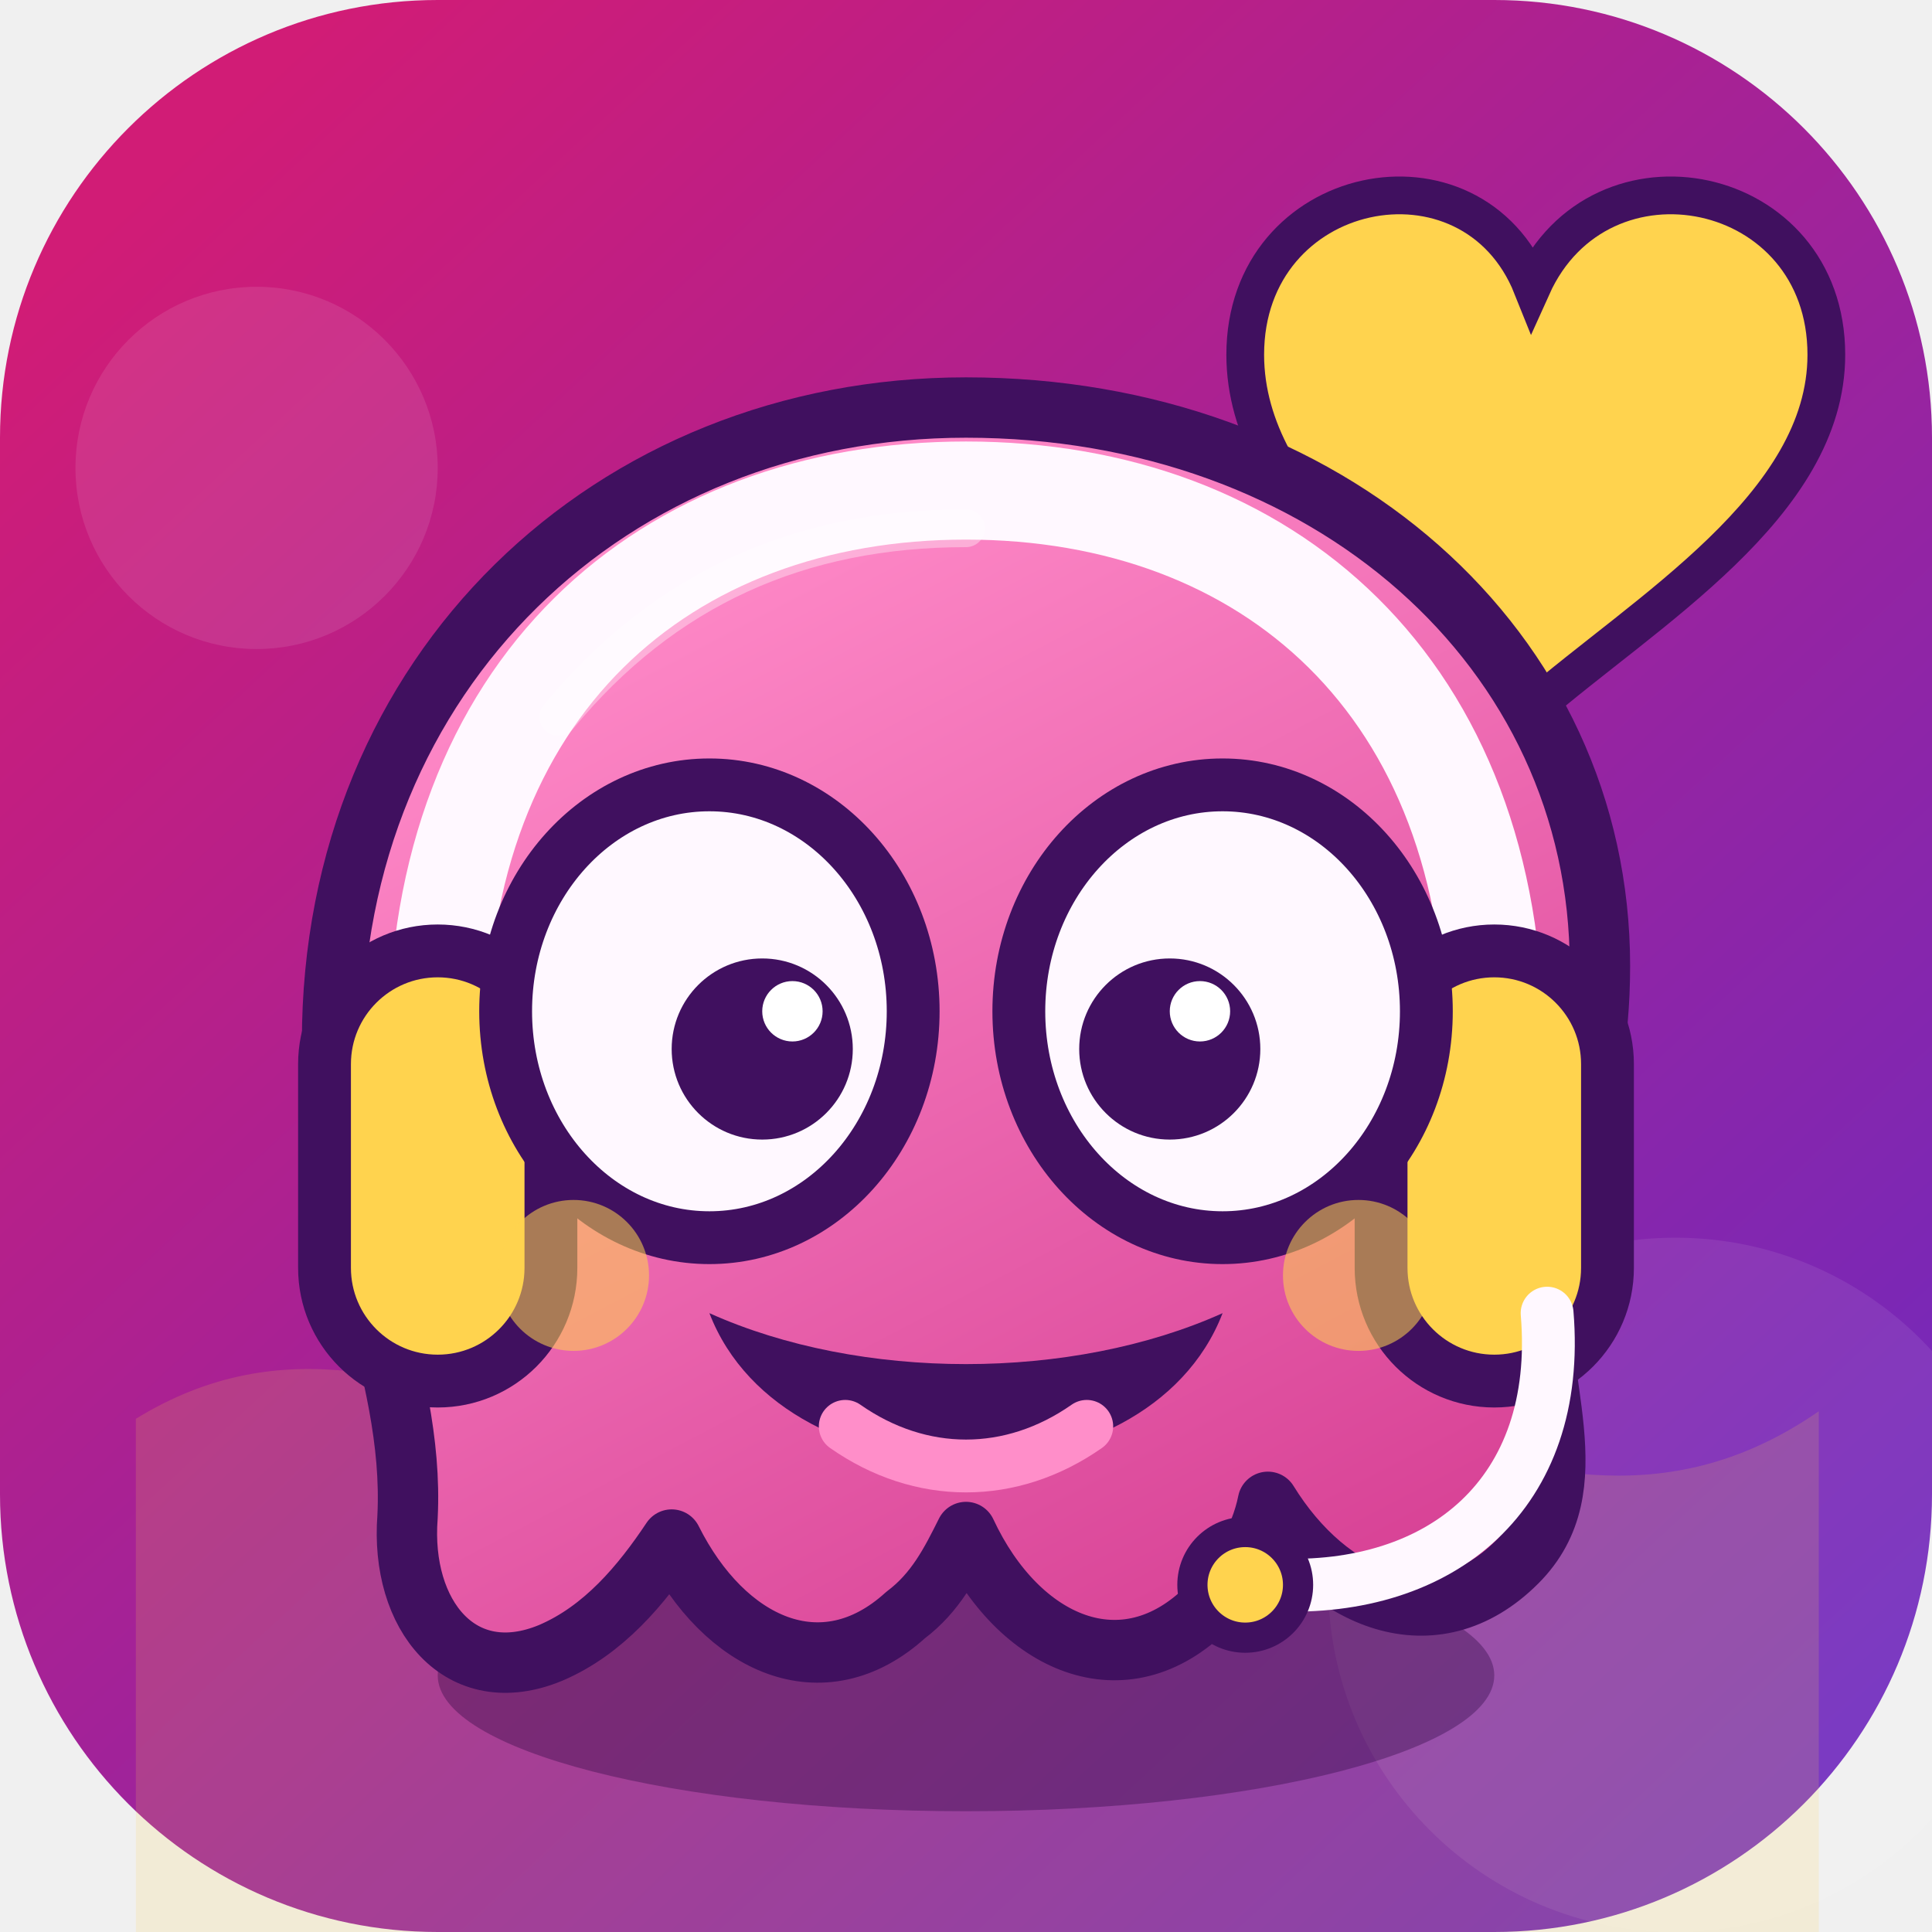
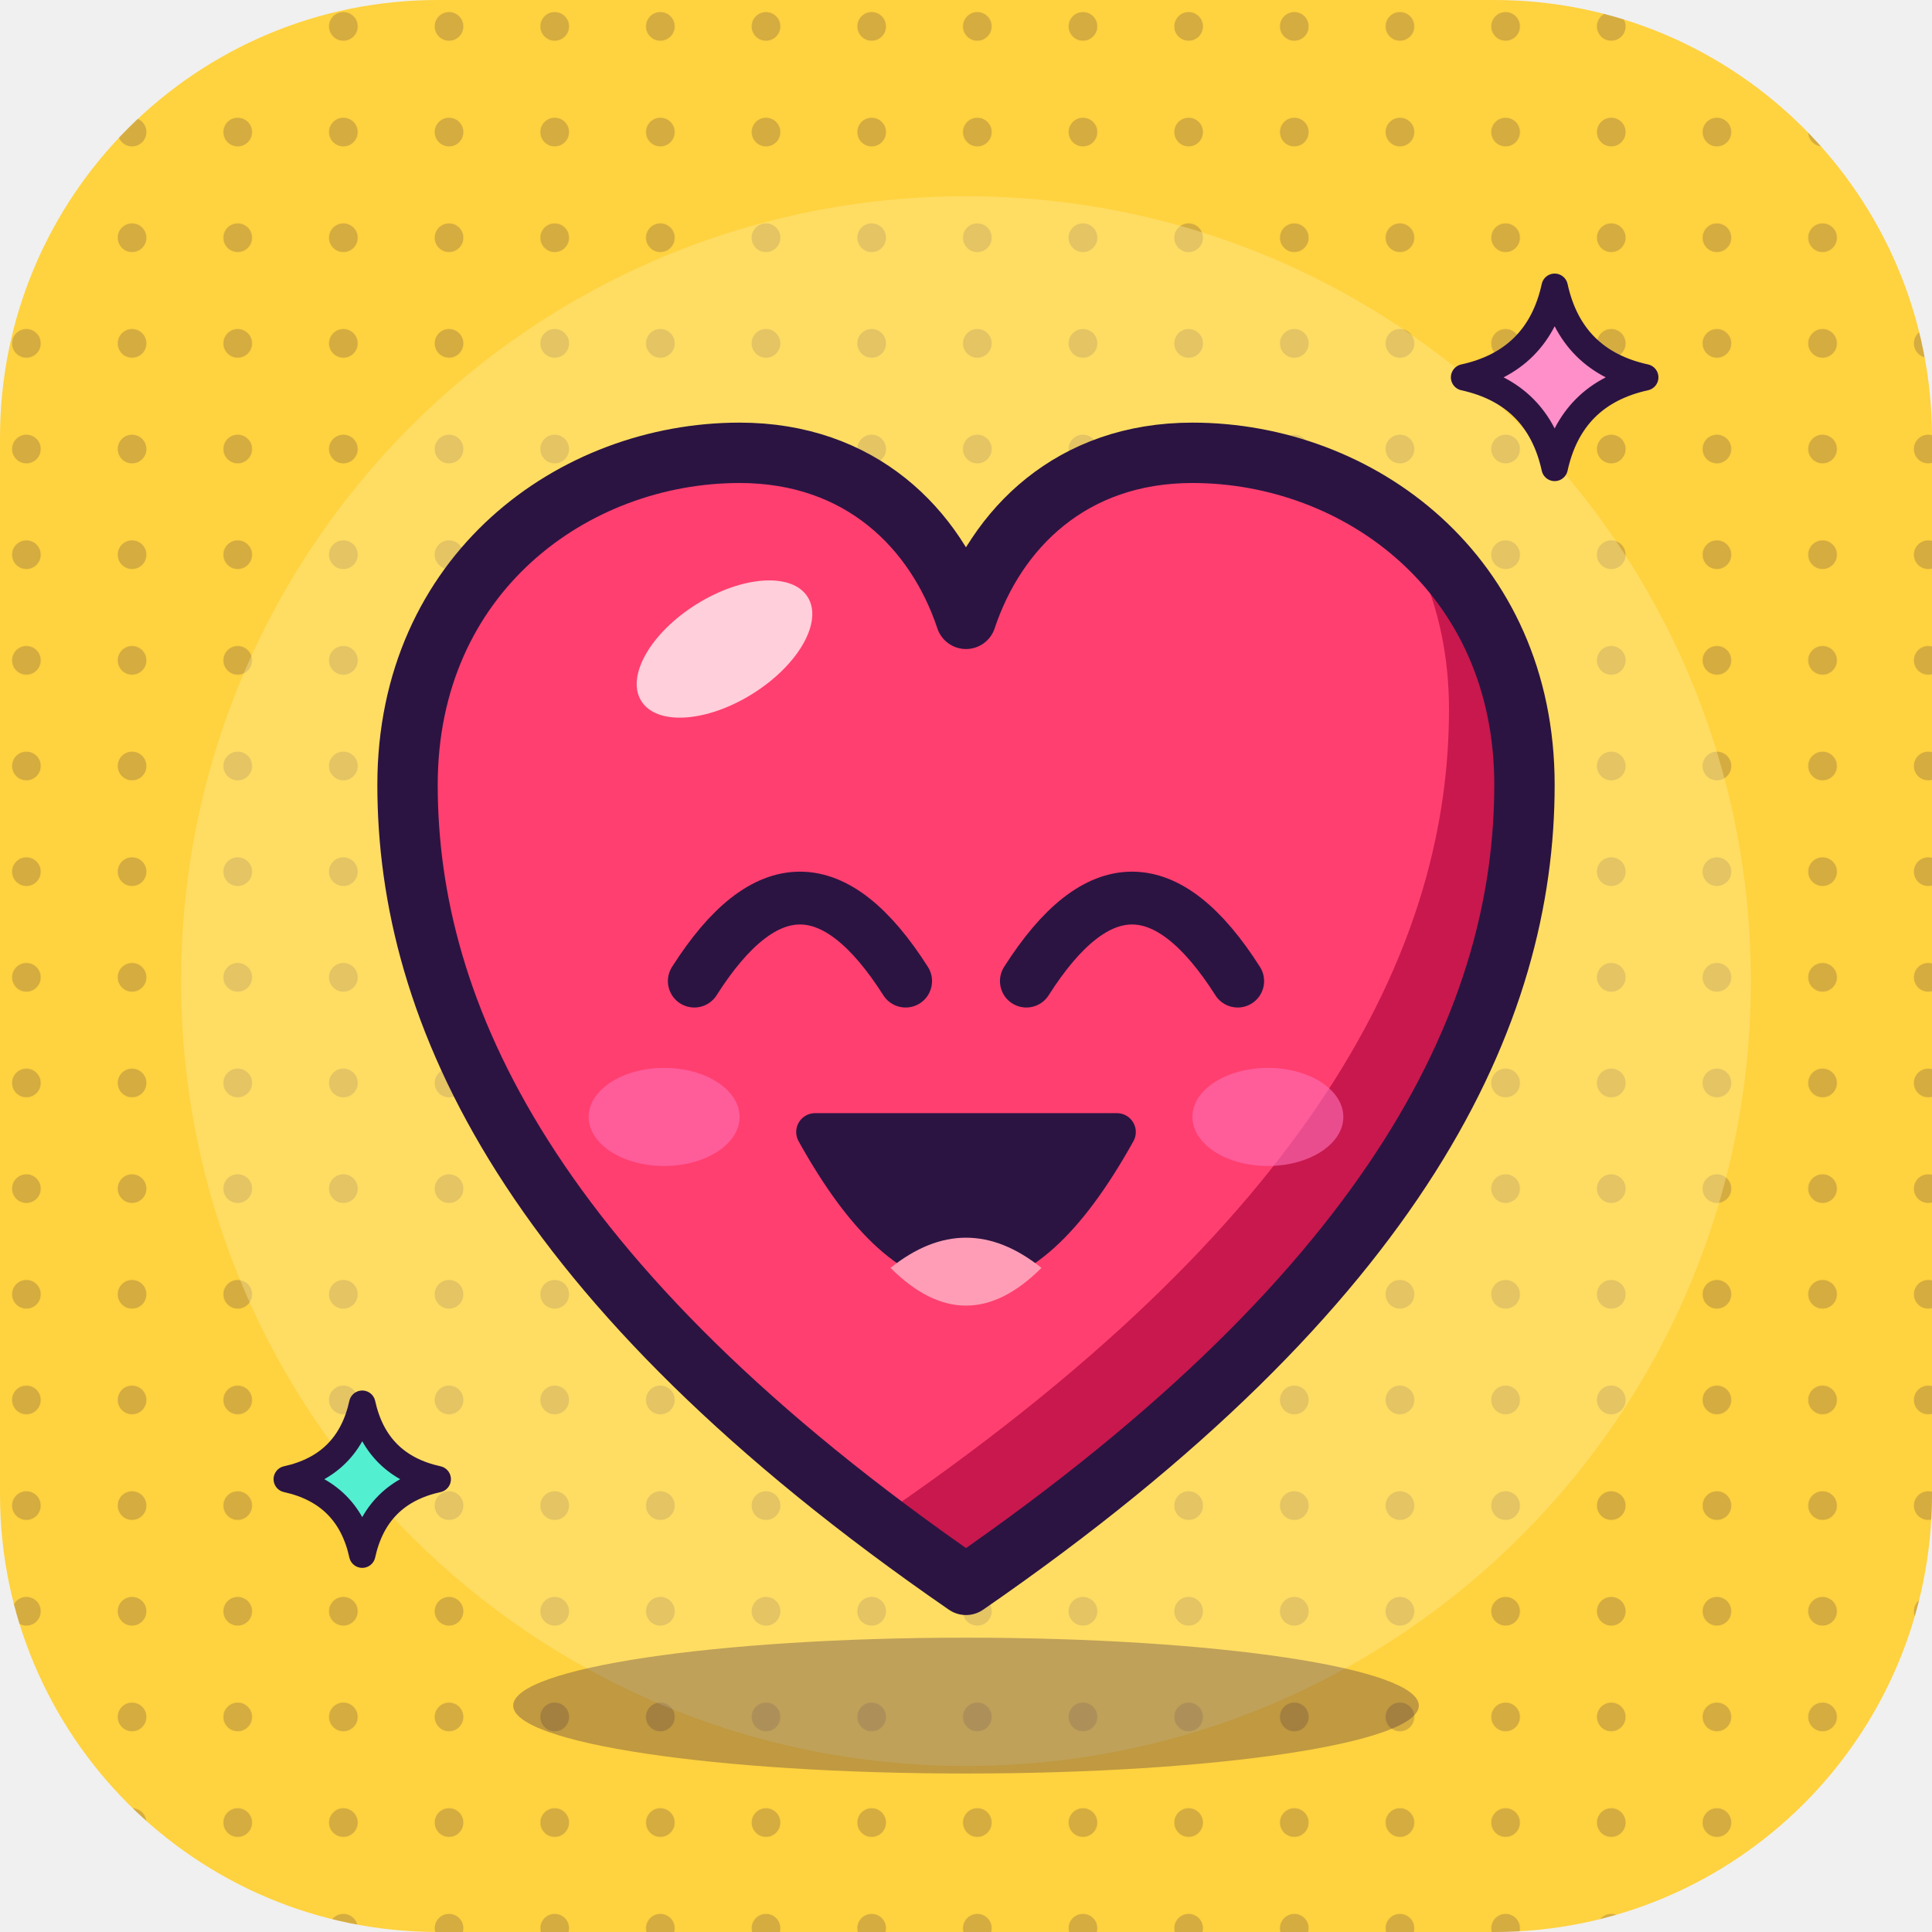
- <svg xmlns="http://www.w3.org/2000/svg" viewBox="0 0 256 256">
+ <svg xmlns="http://www.w3.org/2000/svg" viewBox="0 0 256 256" role="img" aria-label="Mimo love">
  <defs>
-     <linearGradient id="bg" x1="24" y1="20" x2="230" y2="242" gradientUnits="userSpaceOnUse">
-       <stop stop-color="#d11c76" />
-       <stop offset="1" stop-color="#7029bd" />
-     </linearGradient>
-     <linearGradient id="body" x1="91" y1="70" x2="169" y2="219" gradientUnits="userSpaceOnUse">
-       <stop stop-color="#ff8ac8" />
-       <stop offset="1" stop-color="#d74195" />
-     </linearGradient>
+     <pattern id="dots" width="14" height="14" patternUnits="userSpaceOnUse">
+       <circle cx="3.5" cy="3.5" r="1.9" fill="#2b1442" opacity=".2" />
+     </pattern>
  </defs>
-   <rect width="256" height="256" rx="58" fill="url(#bg)" />
-   <circle cx="34" cy="62" r="24" fill="#fff" opacity=".1" />
-   <circle cx="222" cy="210" r="46" fill="#fff" opacity=".08" />
-   <path d="M18 188c39-24 73 27 112 3 39-25 72 23 111-4v69H18Z" fill="#ffd34e" opacity=".16" />
-   <path d="M196 89c-8-8-31-22-31-42 0-23 30-29 38-9 9-20 39-14 39 9 0 20-24 34-39 47Z" fill="#ffd34e" stroke="#40105f" stroke-width="5" />
-   <ellipse cx="128" cy="222" rx="70" ry="18" fill="#26043d" opacity=".35" />
-   <path d="M128 54c-47 0-84 35-84 84 0 25 11 43 10 63-1 13 7 23 19 18 7-3 12-9 16-15 7 14 20 20 31 10 4-3 6-7 8-11 7 15 21 21 32 10 4-4 7-9 8-14 8 13 22 19 33 8 10-10 2-24 3-39 1-10 8-20 8-40 0-42-36-74-84-74Z" fill="url(#body)" stroke="#40105f" stroke-width="8" stroke-linejoin="round" />
-   <path d="M58 138C58 91 88 65 128 65s70 26 70 73" fill="none" stroke="#fff8ff" stroke-width="13" stroke-linecap="round" />
-   <rect x="43" y="126" width="30" height="57" rx="15" fill="#ffd34e" stroke="#40105f" stroke-width="7" />
-   <rect x="183" y="126" width="30" height="57" rx="15" fill="#ffd34e" stroke="#40105f" stroke-width="7" />
-   <path d="M205 174c2 24-14 37-36 36" fill="none" stroke="#fff8ff" stroke-width="7" stroke-linecap="round" />
-   <circle cx="165" cy="210" r="7" fill="#ffd34e" stroke="#40105f" stroke-width="4" />
-   <ellipse cx="94" cy="134" rx="27" ry="30" fill="#fff8ff" stroke="#40105f" stroke-width="7" />
-   <ellipse cx="162" cy="134" rx="27" ry="30" fill="#fff8ff" stroke="#40105f" stroke-width="7" />
-   <circle cx="101" cy="139" r="12" fill="#40105f" />
-   <circle cx="155" cy="139" r="12" fill="#40105f" />
-   <circle cx="105" cy="134" r="4" fill="#fff" />
-   <circle cx="159" cy="134" r="4" fill="#fff" />
-   <circle cx="76" cy="169" r="10" fill="#ffd34e" opacity=".55" />
-   <circle cx="180" cy="169" r="10" fill="#ffd34e" opacity=".55" />
-   <path d="M94 174c10 26 58 26 68 0-20 9-48 9-68 0Z" fill="#40105f" />
-   <path d="M112 189c10 7 22 7 32 0" fill="none" stroke="#ff8ec9" stroke-width="7" stroke-linecap="round" />
-   <path d="M74 95c14-17 32-25 54-25" fill="none" stroke="#fff" stroke-width="5" stroke-linecap="round" opacity=".35" />
+   <rect width="256" height="256" rx="58" fill="#ffd23f" />
+   <rect width="256" height="256" rx="58" fill="url(#dots)" />
+   <circle cx="128" cy="130" r="104" fill="#fff0a6" opacity=".35" />
+   <path d="M206 38Q208.16 47.84 218 50Q208.16 52.16 206 62Q203.84 52.16 194 50Q203.84 47.84 206 38Z" fill="#ff8fc8" stroke="#2b1442" stroke-width="3.5" stroke-linejoin="round" />
+   <path d="M48 186Q49.8 194.2 58 196Q49.8 197.8 48 206Q46.2 197.8 38 196Q46.2 194.2 48 186Z" fill="#52efd0" stroke="#2b1442" stroke-width="3.5" stroke-linejoin="round" />
+   <ellipse cx="128" cy="226" rx="60" ry="9" fill="#2b1442" opacity=".3" />
+   <clipPath id="shape">
+     <path d="M128 210C70 170 54 134 54 104C54 76 76 60 98 60C114 60 124 70 128 82C132 70 142 60 158 60C180 60 202 76 202 104C202 134 186 170 128 210Z" />
+   </clipPath>
+   <path d="M128 210C70 170 54 134 54 104C54 76 76 60 98 60C114 60 124 70 128 82C132 70 142 60 158 60C180 60 202 76 202 104C202 134 186 170 128 210Z" fill="#c8184d" />
+   <g clip-path="url(#shape)">
+     <path d="M128 210C70 170 54 134 54 104C54 76 76 60 98 60C114 60 124 70 128 82C132 70 142 60 158 60C180 60 202 76 202 104C202 134 186 170 128 210Z" fill="#ff3f6f" transform="translate(-10 -10)" />
+   </g>
+   <path d="M128 210C70 170 54 134 54 104C54 76 76 60 98 60C114 60 124 70 128 82C132 70 142 60 158 60C180 60 202 76 202 104C202 134 186 170 128 210Z" fill="none" stroke="#2b1442" stroke-width="8" stroke-linejoin="round" />
+   <ellipse cx="96" cy="86" rx="13" ry="7" fill="#fff" opacity=".75" transform="rotate(-32 96 86)" />
+   <path d="M92 130Q106 108 120 130" fill="none" stroke="#2b1442" stroke-width="7" stroke-linecap="round" />
+   <path d="M136 130Q150 108 164 130" fill="none" stroke="#2b1442" stroke-width="7" stroke-linecap="round" />
+   <ellipse cx="88" cy="148" rx="10" ry="6.5" fill="#ff6fb7" opacity=".6" />
+   <ellipse cx="168" cy="148" rx="10" ry="6.5" fill="#ff6fb7" opacity=".6" />
+   <path d="M108 150Q128 186 148 150Z" fill="#2b1442" stroke="#2b1442" stroke-width="5" stroke-linejoin="round" />
+   <path d="M118 168Q128 160 138 168Q128 178 118 168Z" fill="#ff9db6" />
</svg>
